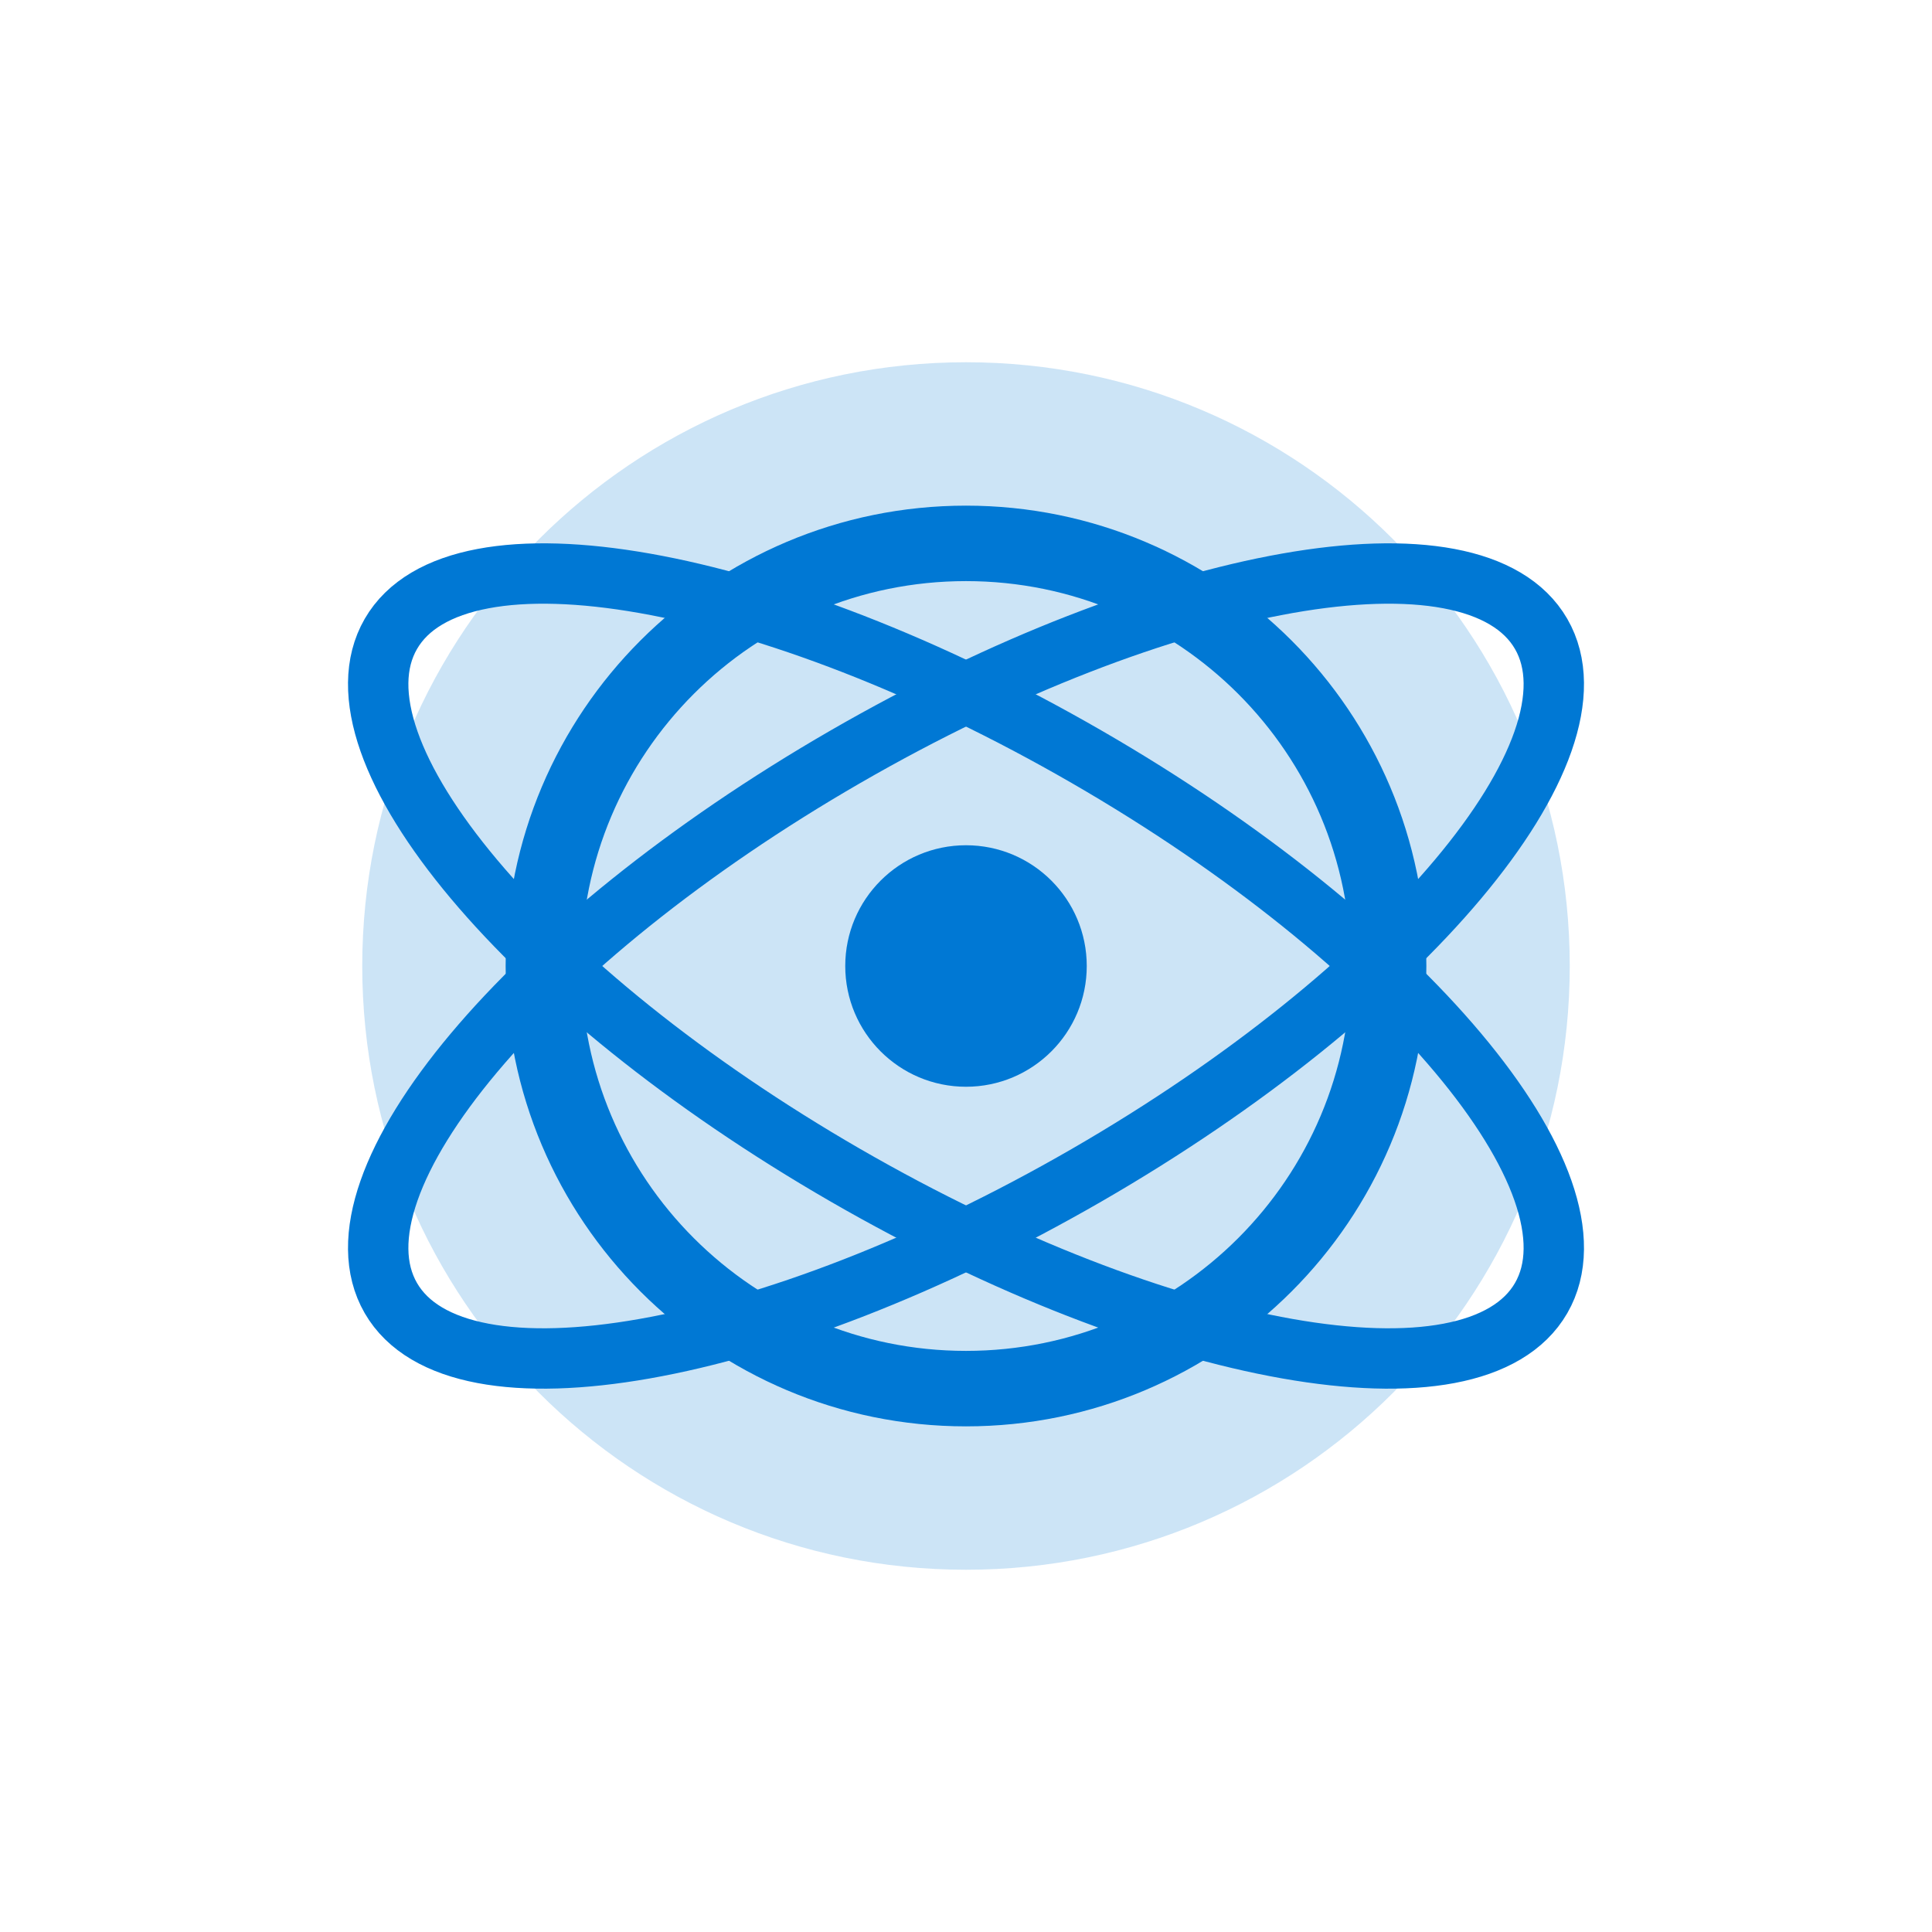
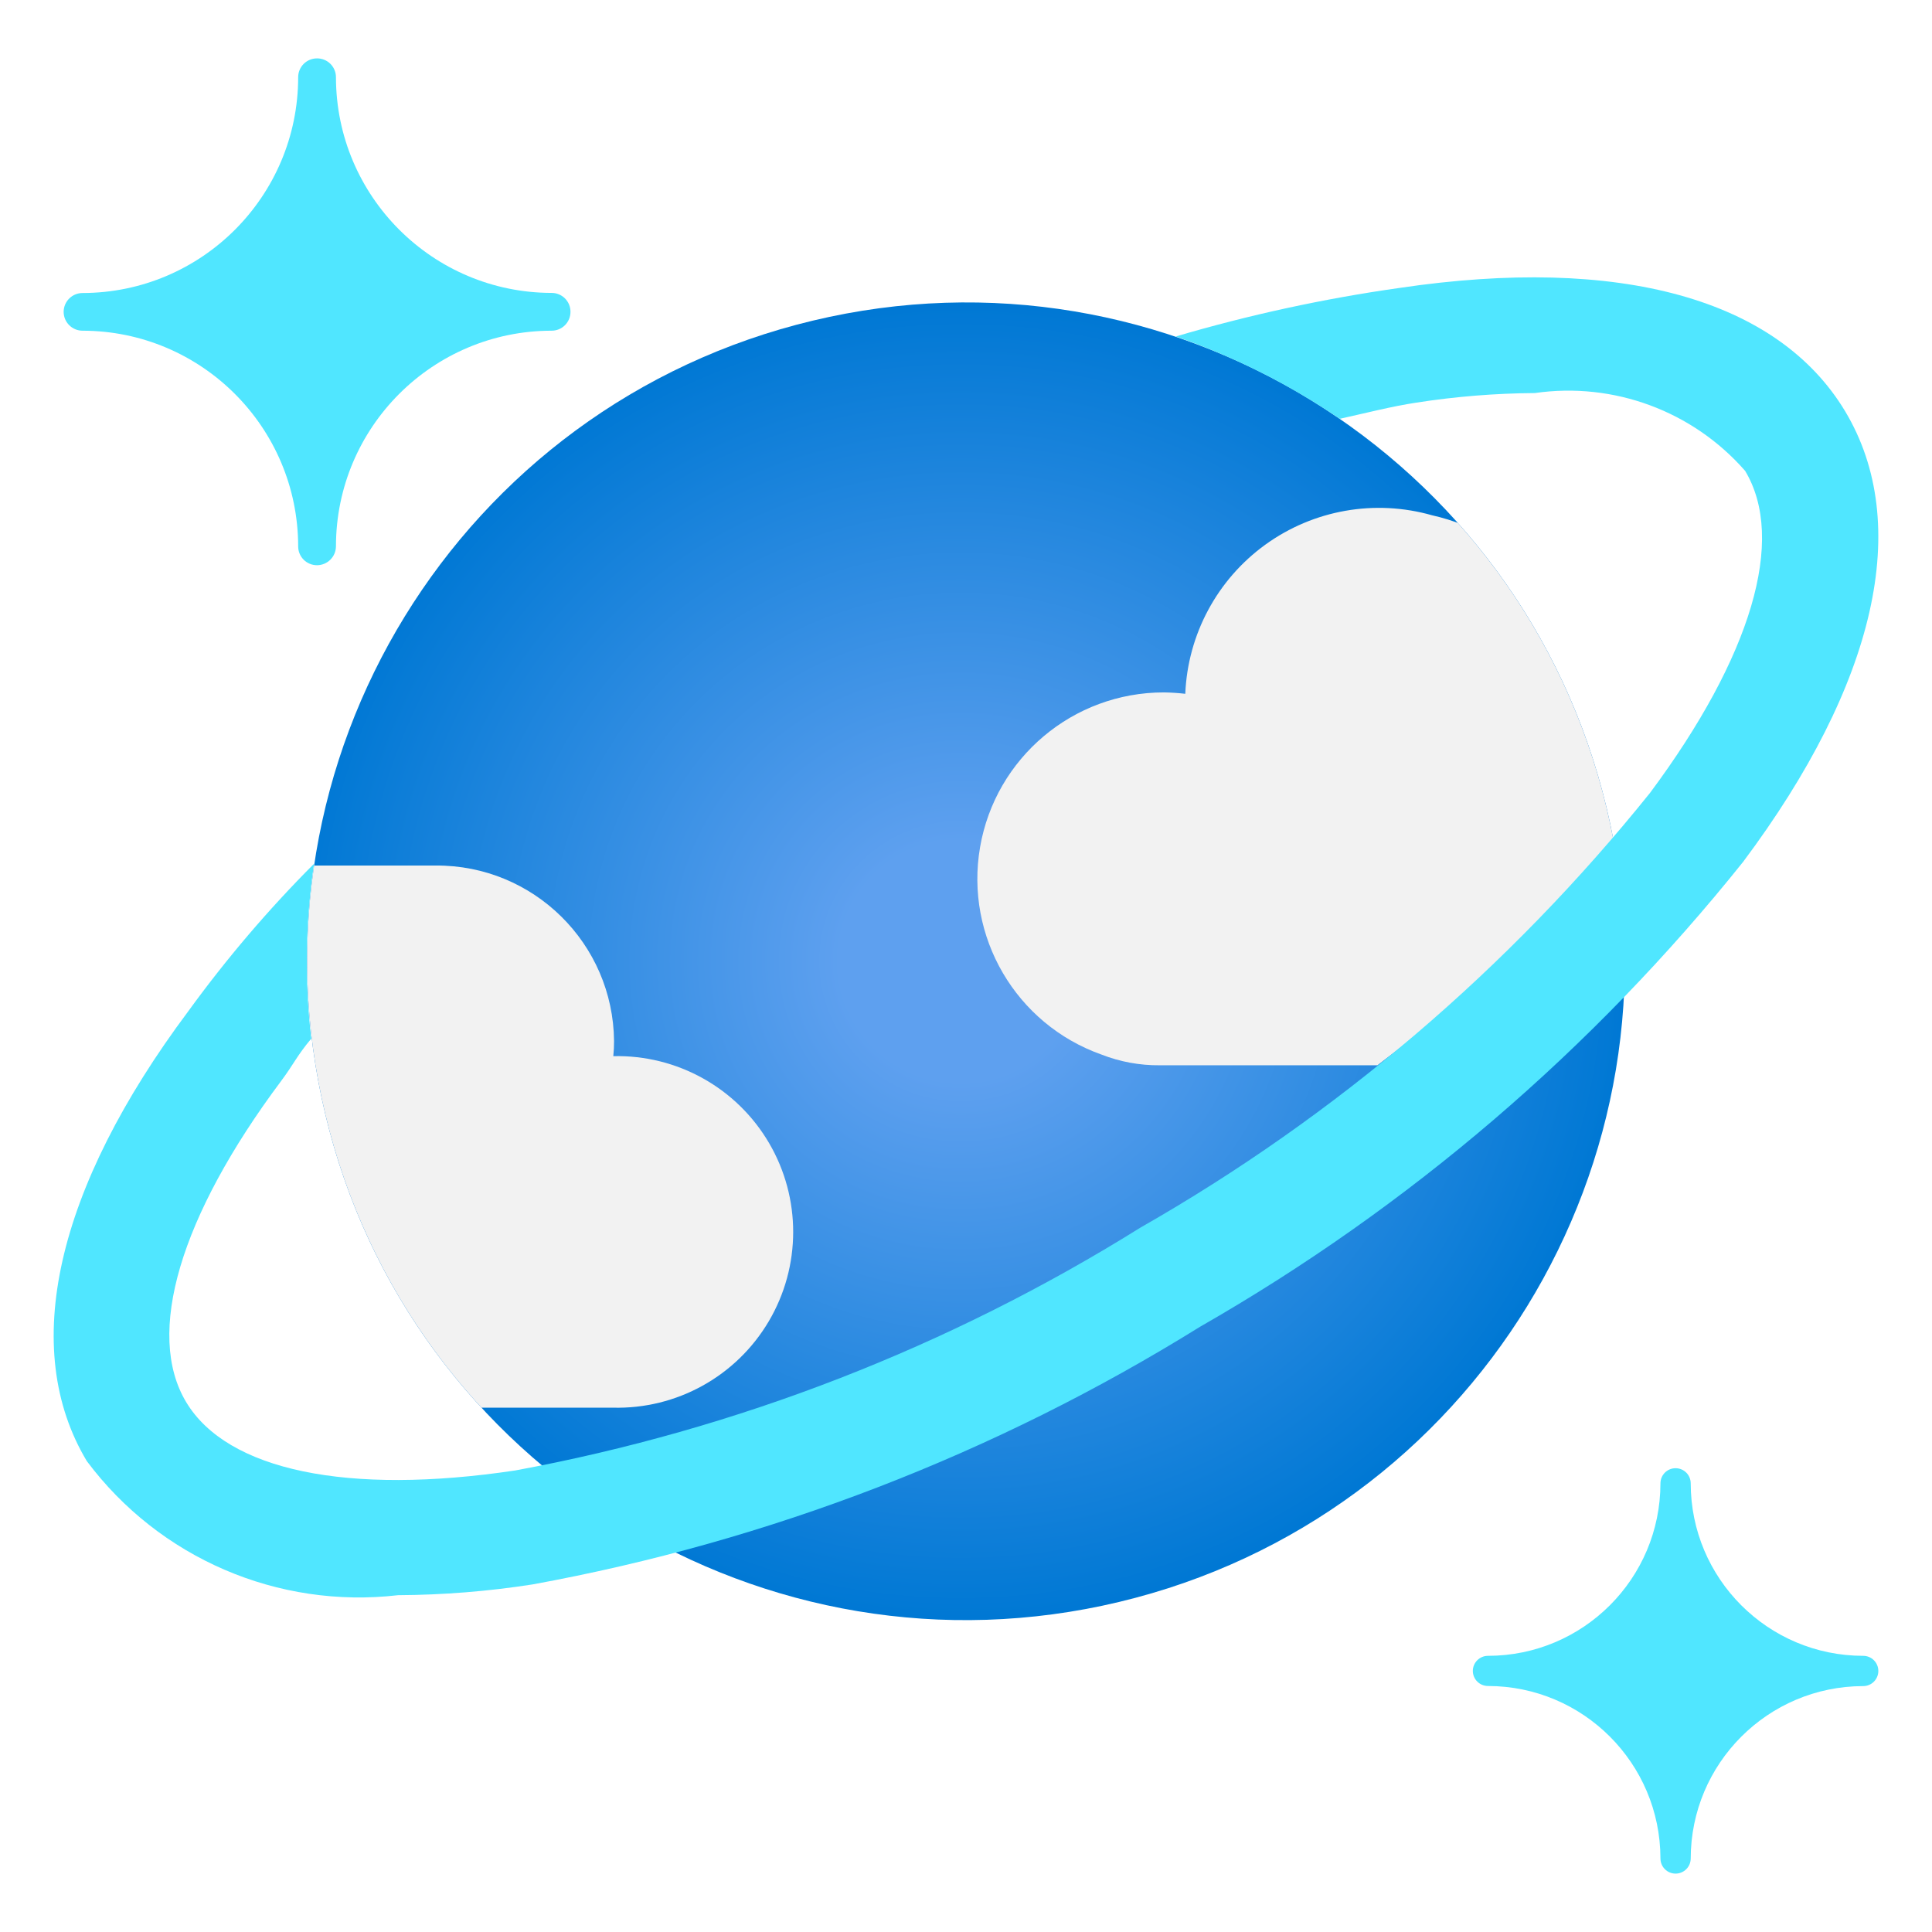
- <svg xmlns="http://www.w3.org/2000/svg" viewBox="0 0 64 64" width="64" height="64">
-   <circle cx="32" cy="32" r="20" fill="#0078D4" opacity="0.2" />
-   <circle cx="32" cy="32" r="14" fill="none" stroke="#0078D4" stroke-width="2.5" />
-   <ellipse cx="32" cy="32" rx="22" ry="8" fill="none" stroke="#0078D4" stroke-width="2" transform="rotate(30 32 32)" />
-   <ellipse cx="32" cy="32" rx="22" ry="8" fill="none" stroke="#0078D4" stroke-width="2" transform="rotate(-30 32 32)" />
-   <circle cx="32" cy="32" r="4" fill="#0078D4" />
+ <svg xmlns="http://www.w3.org/2000/svg" id="b089cfca-0de1-451c-a1ca-6680ea50cb4f" viewBox="0 0 18 18">
+   <defs>
+     <radialGradient id="b25d0836-964a-4c84-8c20-855f66e8345e" cx="-105.006" cy="-10.409" r="5.954" gradientTransform="translate(117.739 19.644) scale(1.036 1.027)" gradientUnits="userSpaceOnUse">
+       <stop offset="0.183" stop-color="#5ea0ef" />
+       <stop offset="1" stop-color="#0078d4" />
+     </radialGradient>
+     <clipPath id="b36c7f5d-2ef1-4760-8a25-eeb9661f4e47">
+       <path d="M14.969,7.53A6.137,6.137,0,1,1,7.574,2.987,6.137,6.137,0,0,1,14.969,7.53Z" fill="none" />
+     </clipPath>
+   </defs>
+   <path d="M2.954,5.266a.175.175,0,0,1-.176-.176h0A2.012,2.012,0,0,0,.769,3.081a.176.176,0,0,1-.176-.175h0a.176.176,0,0,1,.176-.176A2.012,2.012,0,0,0,2.778.72.175.175,0,0,1,2.954.544h0A.175.175,0,0,1,3.13.72h0A2.012,2.012,0,0,0,5.139,2.729a.175.175,0,0,1,.176.176h0a.175.175,0,0,1-.176.176h0A2.011,2.011,0,0,0,3.13,5.09.177.177,0,0,1,2.954,5.266Z" fill="#50e6ff" />
+   <path d="M15.611,17.456a.141.141,0,0,1-.141-.141h0a1.609,1.609,0,0,0-1.607-1.607.141.141,0,0,1-.141-.14h0a.141.141,0,0,1,.141-.141h0a1.608,1.608,0,0,0,1.607-1.607.141.141,0,0,1,.141-.141h0a.141.141,0,0,1,.141.141h0a1.608,1.608,0,0,0,1.607,1.607.141.141,0,1,1,0,.282h0a1.609,1.609,0,0,0-1.607,1.607A.141.141,0,0,1,15.611,17.456Z" fill="#50e6ff" />
+   <g>
+     <path d="M14.969,7.53A6.137,6.137,0,1,1,7.574,2.987,6.137,6.137,0,0,1,14.969,7.53Z" fill="url(#b25d0836-964a-4c84-8c20-855f66e8345e)" />
+     <g clip-path="url(#b36c7f5d-2ef1-4760-8a25-eeb9661f4e47)">
+       <path d="M5.709,13.115A1.638,1.638,0,1,0,5.714,9.84,1.307,1.307,0,0,0,5.721,9.7,1.651,1.651,0,0,0,4.06,8.064H2.832a6.251,6.251,0,0,0,1.595,5.051Z" fill="#f2f2f2" />
+       <path d="M15.045,7.815c0-.015,0-.03-.007-.044a5.978,5.978,0,0,0-1.406-2.88,1.825,1.825,0,0,0-.289-.09,1.806,1.806,0,0,0-2.3,1.663,2,2,0,0,0-.2-.013,1.737,1.737,0,0,0-.581,3.374,1.451,1.451,0,0,0,.541.1h2.03A13.453,13.453,0,0,0,15.045,7.815Z" fill="#f2f2f2" />
+     </g>
+   </g>
+   <path d="M17.191,3.832c-.629-1.047-2.1-1.455-4.155-1.149a14.606,14.606,0,0,0-2.082.452,6.456,6.456,0,0,1,1.528.767c.241-.053.483-.116.715-.151A7.49,7.49,0,0,1,14.3,3.662a2.188,2.188,0,0,1,1.959.725h0c.383.638.06,1.729-.886,3a16.723,16.723,0,0,1-4.749,4.051A16.758,16.758,0,0,1,4.8,13.7c-1.564.234-2.682,0-3.065-.636s-.06-1.73.886-2.995c.117-.157.146-.234.279-.392a6.252,6.252,0,0,1,.026-1.63A11.552,11.552,0,0,0,1.756,9.419C.517,11.076.181,12.566.809,13.613a3.165,3.165,0,0,0,2.9,1.249,8.434,8.434,0,0,0,1.251-.1,17.855,17.855,0,0,0,6.219-2.4,17.808,17.808,0,0,0,5.061-4.332C17.483,6.369,17.819,4.88,17.191,3.832Z" fill="#50e6ff" />
</svg>
